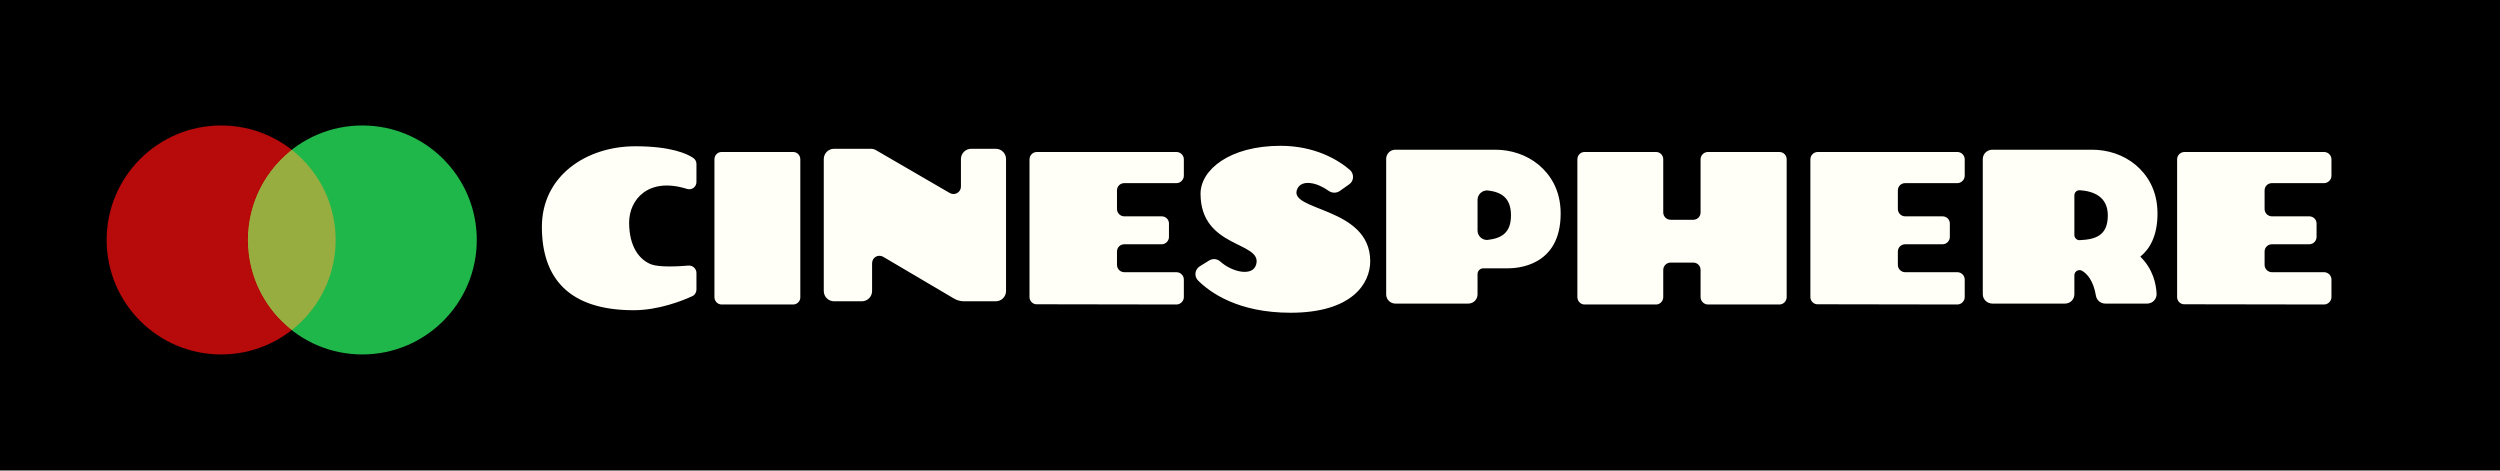
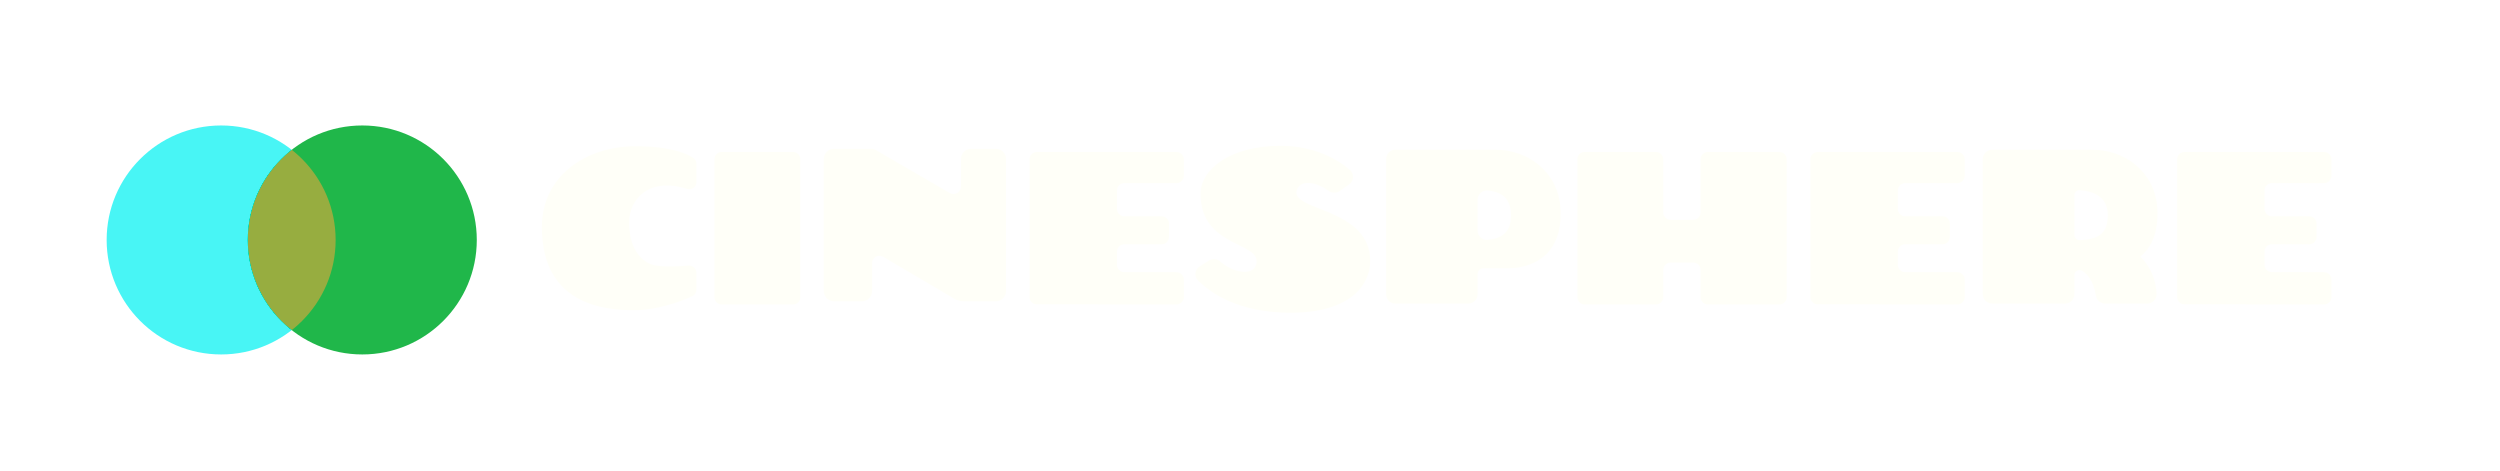
<svg xmlns="http://www.w3.org/2000/svg" width="797" height="150" viewBox="0 0 797 150" fill="none">
-   <rect width="797" height="150" fill="black" />
  <path d="M222.027 52.251V58.018C222.027 59.624 220.494 60.719 218.961 60.208C206.624 56.339 200.565 63.712 200.565 70.939C200.565 78.677 203.85 82.838 207.646 84.298C210.274 85.247 216.114 84.955 219.545 84.663C220.859 84.59 222.027 85.685 222.027 86.999V92.328C222.027 93.204 221.516 94.08 220.64 94.445C217.647 95.832 209.982 98.898 202.025 98.898C181.22 98.898 172.752 88.532 172.752 72.326C172.752 56.12 186.841 46.63 202.536 46.63C213.924 46.63 219.107 49.039 221.005 50.353C221.662 50.791 222.027 51.521 222.027 52.251ZM255.139 94.737C255.212 95.978 254.117 97.073 252.876 97.073H230.027C228.786 97.073 227.764 95.978 227.764 94.737V50.791C227.764 49.477 228.786 48.455 230.027 48.455H252.876C254.117 48.455 255.139 49.477 255.139 50.791V94.737ZM278.022 92.766C278.022 94.591 276.562 96.051 274.737 96.051H265.904C264.079 96.051 262.619 94.591 262.619 92.766V50.718C262.619 48.893 264.079 47.433 265.904 47.433H277.657C278.241 47.433 278.752 47.579 279.263 47.871L302.769 61.522C304.375 62.471 306.346 61.303 306.346 59.478V50.718C306.346 48.893 307.806 47.433 309.631 47.433H317.442C319.267 47.433 320.727 48.893 320.727 50.718V92.766C320.727 94.591 319.267 96.051 317.442 96.051H307.368C306.2 96.051 305.032 95.759 304.01 95.102L281.599 81.889C279.993 80.94 278.022 82.035 278.022 83.933V92.766ZM330.544 97C329.303 97.073 328.208 95.978 328.208 94.737V50.791C328.208 49.477 329.303 48.455 330.544 48.455H375.074C376.315 48.455 377.41 49.477 377.41 50.791V56.047C377.41 57.288 376.315 58.383 375.074 58.383H358.43C357.116 58.383 356.094 59.405 356.094 60.719V66.632C356.094 67.873 357.116 68.968 358.43 68.968H370.329C371.643 68.968 372.665 69.99 372.665 71.231V75.538C372.665 76.779 371.643 77.874 370.329 77.874H358.43C357.116 77.874 356.094 78.896 356.094 80.21V84.444C356.094 85.685 357.116 86.78 358.43 86.78H375.074C376.315 86.78 377.41 87.802 377.41 89.116V94.737C377.41 95.978 376.315 97.073 375.074 97.073L330.544 97ZM427.044 60.938C426.022 61.595 424.635 61.595 423.613 60.865C419.89 58.164 415.072 57.142 413.612 60.135C410.108 67.435 436.826 65.683 436.826 83.276C436.826 90.357 431.059 99.701 411.422 99.701C394.705 99.701 385.799 93.277 381.93 89.408C380.616 88.094 380.908 85.831 382.514 84.882L385.58 82.984C386.748 82.327 388.135 82.546 389.084 83.422C392.734 86.707 399.377 88.313 400.472 84.298C402.516 76.925 382.733 79.261 382.733 61.741C382.733 54.149 392.004 46.484 408.21 46.484C419.087 46.484 426.533 50.864 430.402 54.222C431.789 55.536 431.643 57.799 430.037 58.821L427.044 60.938ZM490.532 52.543C494.182 55.609 497.54 60.5 497.54 68.092C497.54 85.101 483.305 85.539 480.677 85.539H472.866C471.844 85.539 471.041 86.415 471.041 87.364V93.861C471.041 95.467 469.727 96.781 468.121 96.781H444.834C443.228 96.781 441.914 95.467 441.914 93.861V50.645C441.914 49.039 443.228 47.725 444.834 47.725H476.662C481.699 47.725 486.663 49.331 490.532 52.543ZM471.041 63.712V73.494C471.041 75.246 472.574 76.633 474.253 76.487C478.633 75.976 481.699 74.297 481.699 68.676C481.699 63.055 478.633 61.23 474.326 60.719C472.574 60.573 471.041 61.96 471.041 63.712ZM542.142 50.791C542.142 49.477 543.237 48.455 544.478 48.455H567.254C568.568 48.455 569.59 49.477 569.59 50.791V94.737C569.59 95.978 568.568 97.073 567.254 97.073H544.478C543.237 97.073 542.142 95.978 542.142 94.737V86.05C542.142 84.736 541.12 83.714 539.806 83.714H532.579C531.338 83.714 530.243 84.736 530.243 86.05V94.737C530.243 95.978 529.221 97.073 527.98 97.073H505.131C503.89 97.073 502.868 95.978 502.868 94.737V50.791C502.868 49.477 503.89 48.455 505.131 48.455H527.98C529.221 48.455 530.243 49.477 530.243 50.791V67.727C530.243 69.041 531.338 70.063 532.579 70.063H539.806C541.12 70.063 542.142 69.041 542.142 67.727V50.791ZM579.486 97C578.245 97.073 577.15 95.978 577.15 94.737V50.791C577.15 49.477 578.245 48.455 579.486 48.455H624.016C625.257 48.455 626.352 49.477 626.352 50.791V56.047C626.352 57.288 625.257 58.383 624.016 58.383H607.372C606.058 58.383 605.036 59.405 605.036 60.719V66.632C605.036 67.873 606.058 68.968 607.372 68.968H619.271C620.585 68.968 621.607 69.99 621.607 71.231V75.538C621.607 76.779 620.585 77.874 619.271 77.874H607.372C606.058 77.874 605.036 78.896 605.036 80.21V84.444C605.036 85.685 606.058 86.78 607.372 86.78H624.016C625.257 86.78 626.352 87.802 626.352 89.116V94.737C626.352 95.978 625.257 97.073 624.016 97.073L579.486 97ZM682.336 81.816C686.424 85.831 687.373 90.576 687.519 93.642C687.592 95.394 686.205 96.781 684.526 96.781H671.167C669.634 96.781 668.393 95.686 668.174 94.226C667.371 89.481 665.4 87.291 663.794 86.342C662.699 85.685 661.312 86.488 661.312 87.729V93.788C661.312 95.467 659.998 96.781 658.319 96.781H635.178C633.499 96.781 632.112 95.467 632.112 93.788V50.718C632.112 49.039 633.499 47.725 635.178 47.725H666.933C671.97 47.725 676.934 49.331 680.803 52.543C684.453 55.609 687.811 60.5 687.811 68.092C687.811 75.1 685.402 79.334 682.336 81.816ZM661.312 62.252V74.954C661.312 75.83 662.115 76.633 662.991 76.56C668.174 76.341 671.97 75.027 671.97 68.676C671.97 62.544 667.225 60.938 663.064 60.646C662.115 60.573 661.312 61.303 661.312 62.252ZM696.4 97C695.159 97.073 694.064 95.978 694.064 94.737V50.791C694.064 49.477 695.159 48.455 696.4 48.455H740.93C742.171 48.455 743.266 49.477 743.266 50.791V56.047C743.266 57.288 742.171 58.383 740.93 58.383H724.286C722.972 58.383 721.95 59.405 721.95 60.719V66.632C721.95 67.873 722.972 68.968 724.286 68.968H736.185C737.499 68.968 738.521 69.99 738.521 71.231V75.538C738.521 76.779 737.499 77.874 736.185 77.874H724.286C722.972 77.874 721.95 78.896 721.95 80.21V84.444C721.95 85.685 722.972 86.78 724.286 86.78H740.93C742.171 86.78 743.266 87.802 743.266 89.116V94.737C743.266 95.978 742.171 97.073 740.93 97.073L696.4 97Z" fill="#FFFFF8" />
  <circle cx="115.5" cy="76.5" r="36.5" fill="#20B74A" />
  <g style="mix-blend-mode:difference">
    <circle cx="70.5" cy="76.5" r="36.5" fill="#B70A0A" />
  </g>
</svg>
